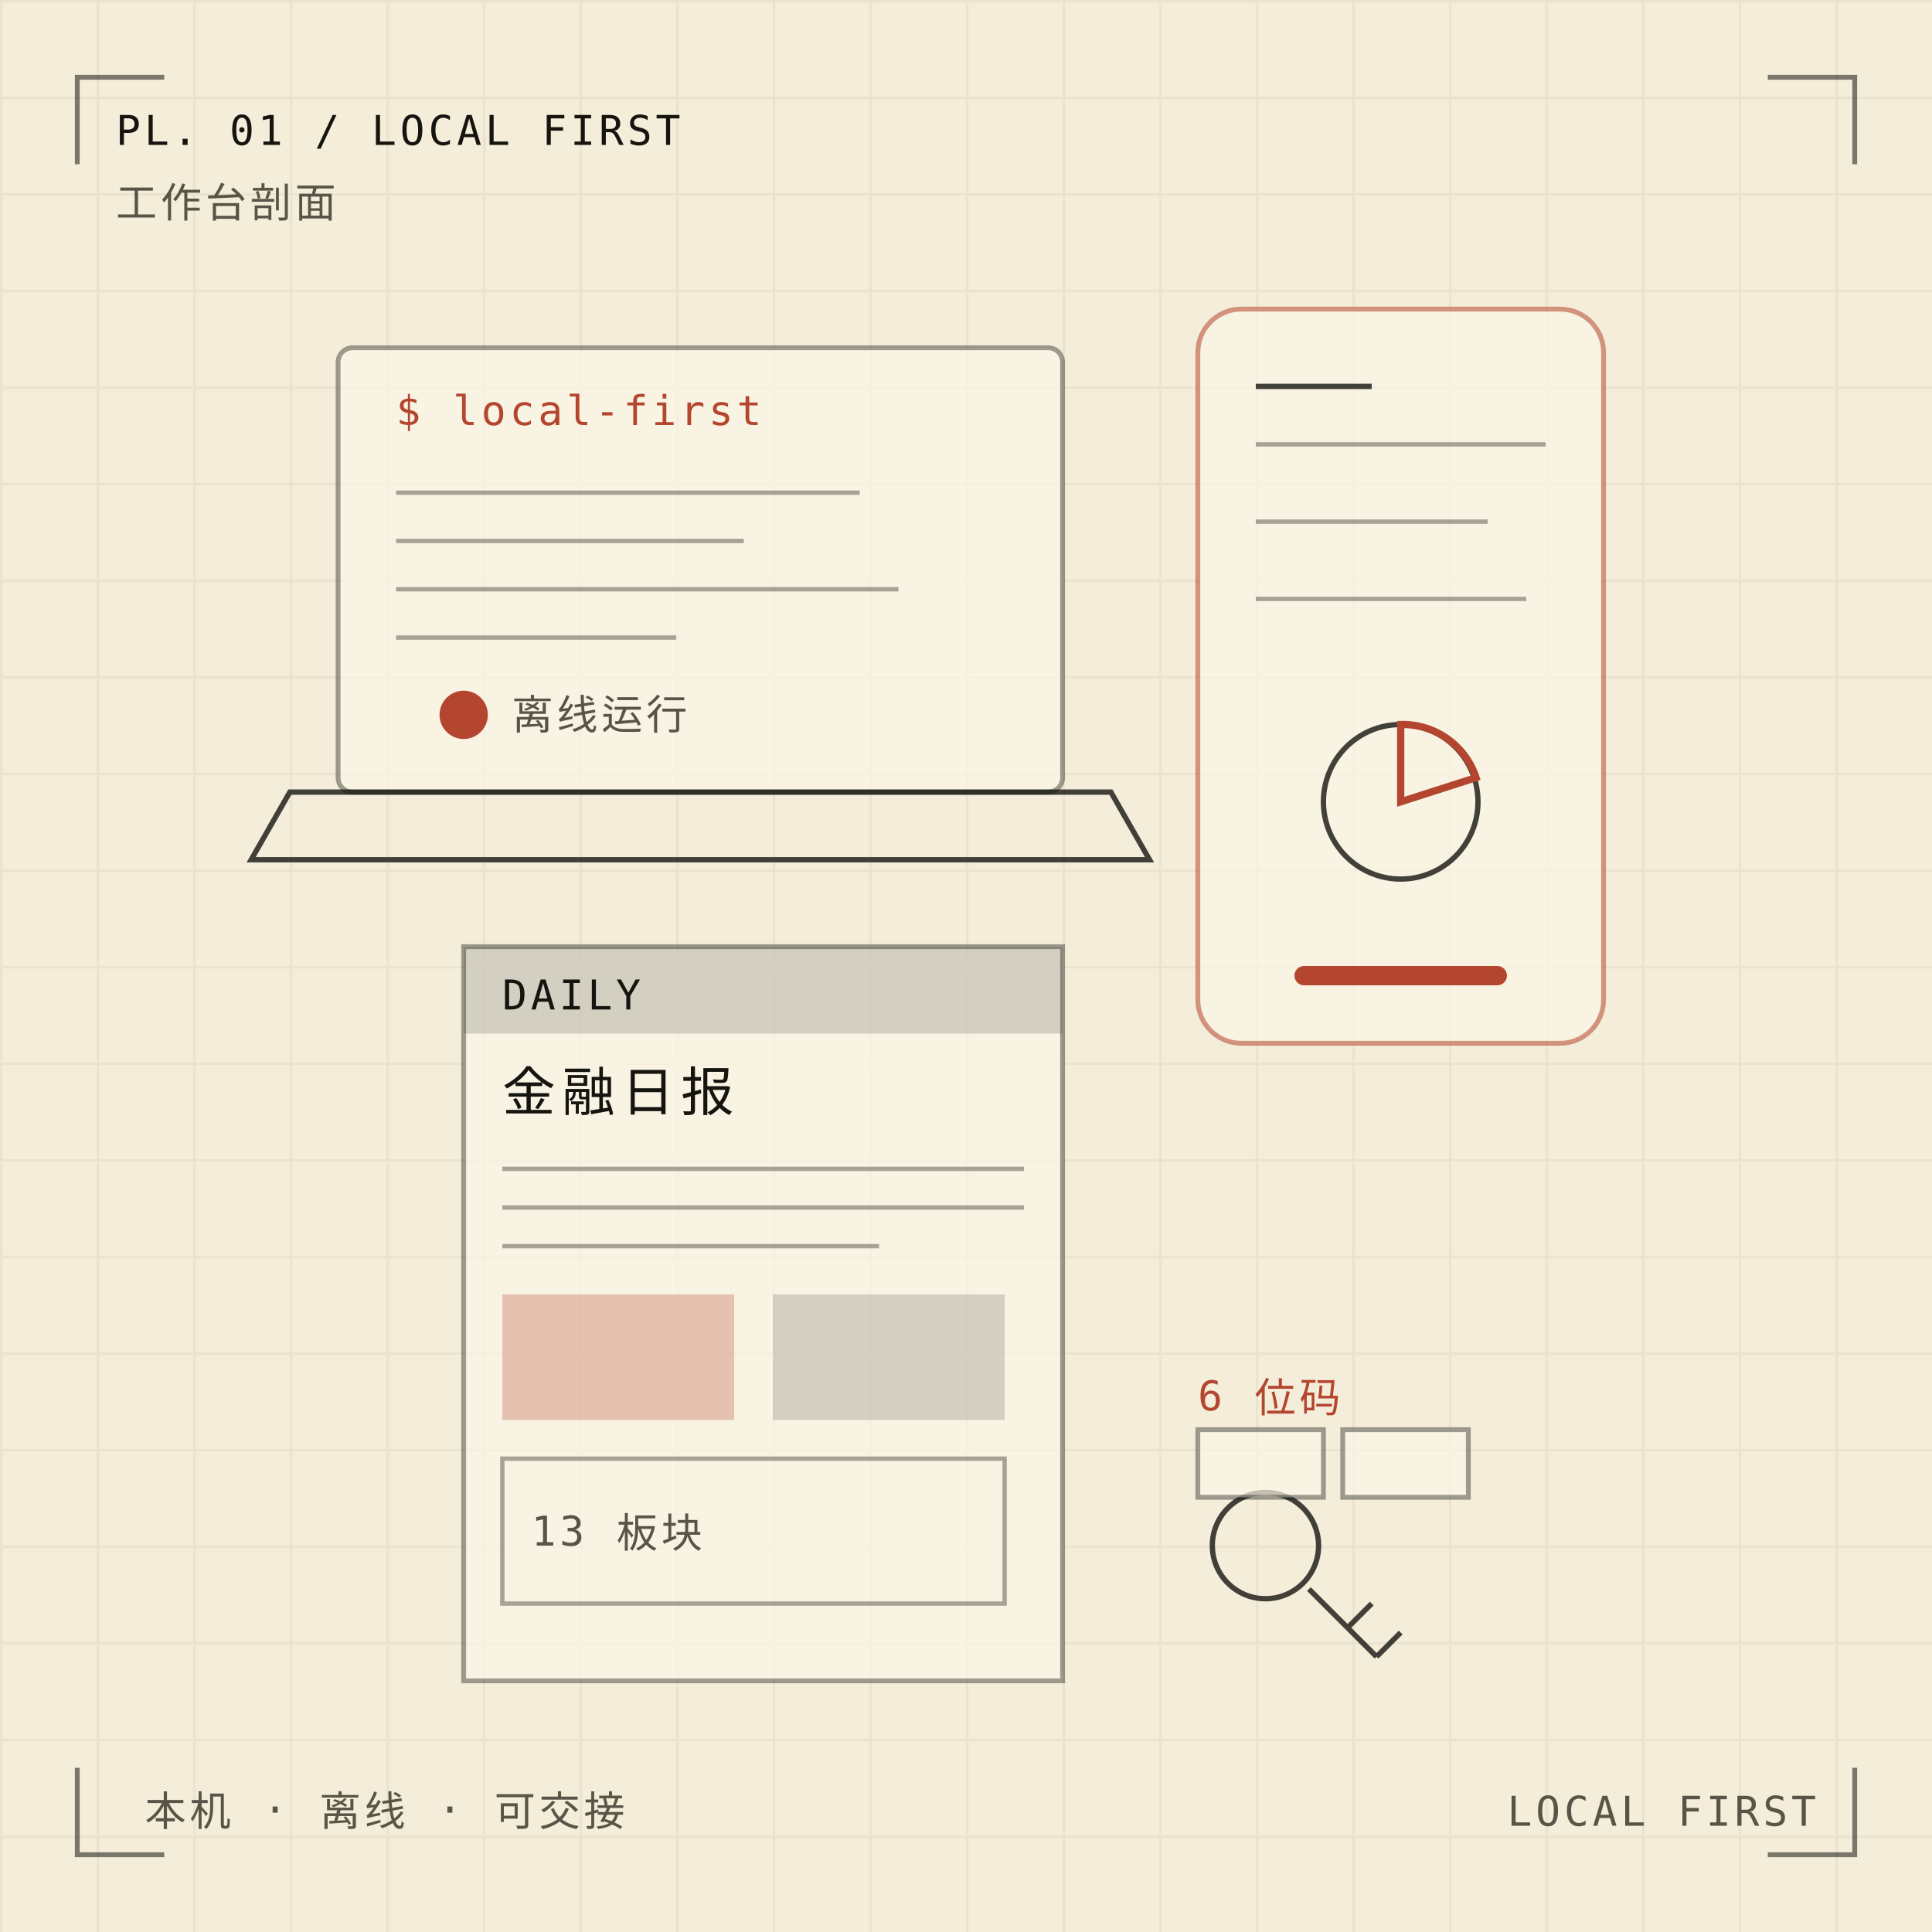
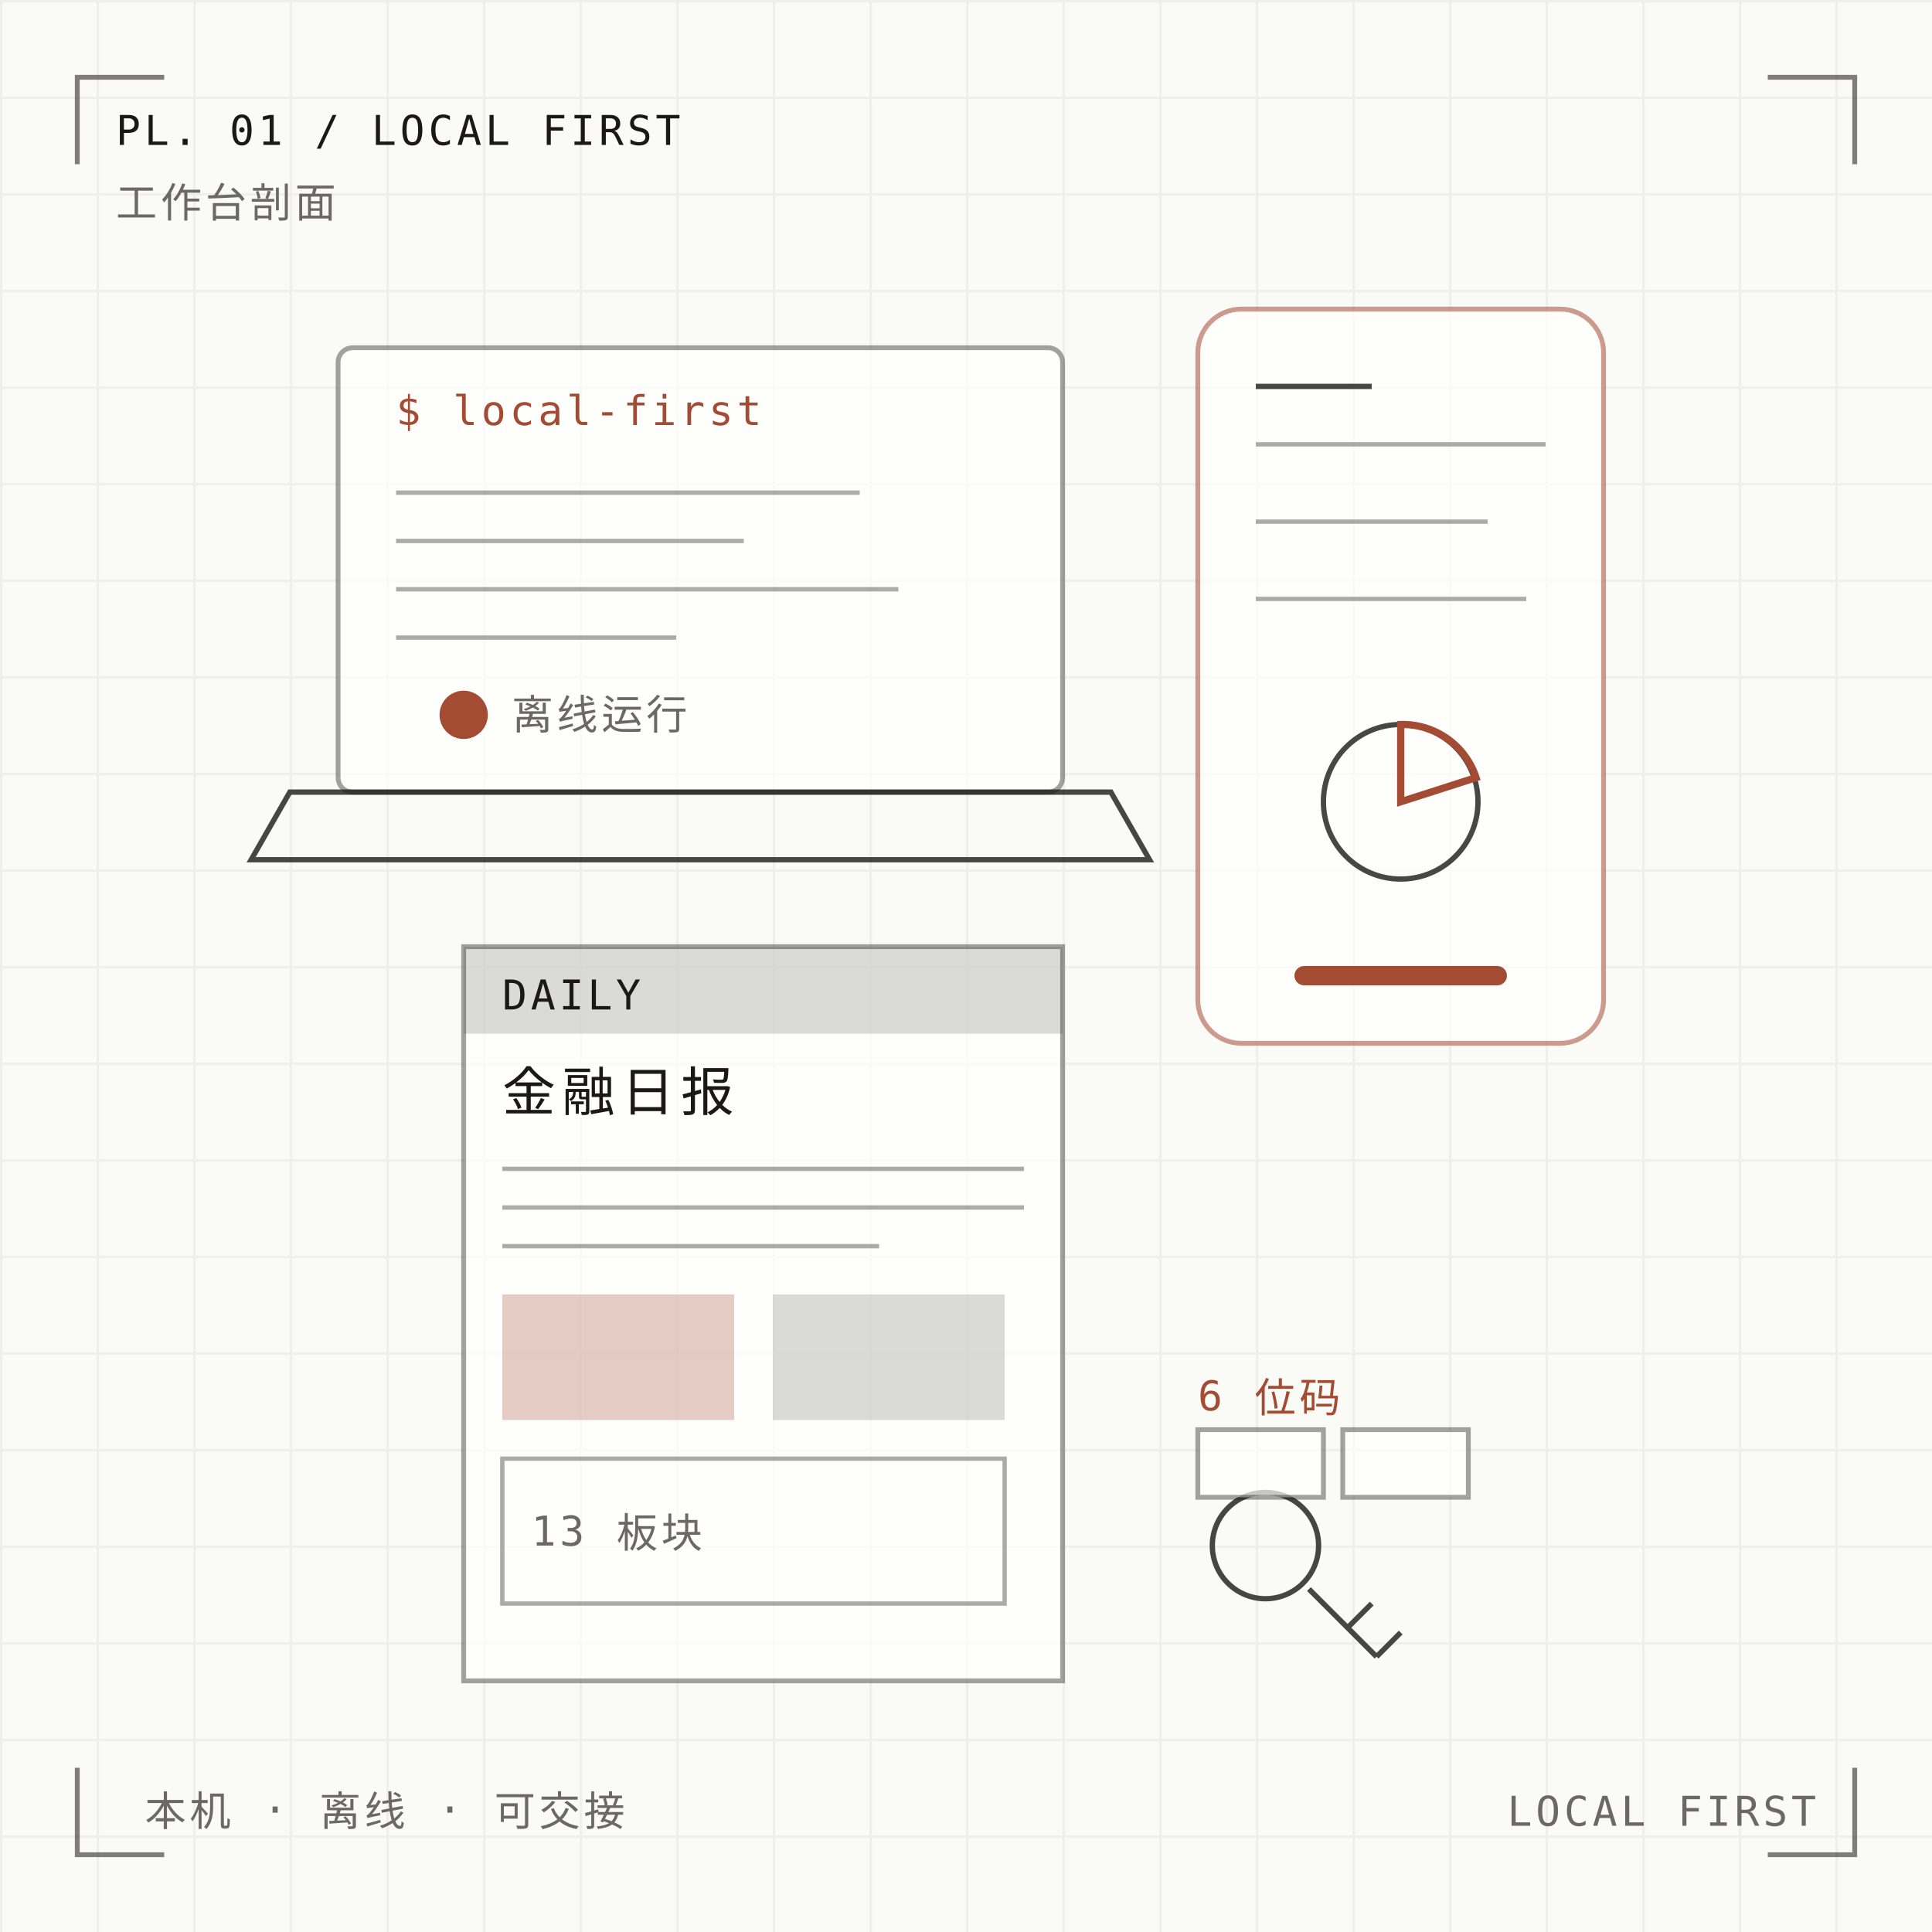
<svg xmlns="http://www.w3.org/2000/svg" viewBox="0 0 400 400" width="1024" height="1024" role="img" aria-label="工作台剖面图纸：笔电出码、手机记账、竖长日报、钥匙，本机离线可交接">
  <defs>
    <pattern id="g" width="20" height="20" patternUnits="userSpaceOnUse">
      <path class="grid" d="M20 0H0V20" />
    </pattern>
  </defs>
  <style>
- .paper{fill:#f4edda}
- .grid{stroke:#15140f;stroke-opacity:.05;fill:none}
- .frame{fill:none;stroke:#15140f;stroke-opacity:.55;stroke-width:1}
- .ln{fill:none;stroke:#15140f;stroke-opacity:.8;stroke-width:1.1}
- .ln-soft{fill:none;stroke:#15140f;stroke-opacity:.36;stroke-width:.9}
- .ln-c{fill:none;stroke:#b4462f;stroke-width:1.5}
+ .paper{fill:#fafaf7}
+ .grid{stroke:#1a1916;stroke-opacity:.05;fill:none}
+ .frame{fill:none;stroke:#1a1916;stroke-opacity:.55;stroke-width:1}
+ .ln{fill:none;stroke:#1a1916;stroke-opacity:.8;stroke-width:1.1}
+ .ln-soft{fill:none;stroke:#1a1916;stroke-opacity:.36;stroke-width:.9}
+ .ln-c{fill:none;stroke:#a34c33;stroke-width:1.5}
.dash{stroke-dasharray:3 5}
- .fill-i{fill:#15140f}
- .fill-i-soft{fill:#15140f;fill-opacity:.5}
- .fill-c{fill:#b4462f}
- .fill-c-soft{fill:#b4462f;fill-opacity:.12}
- .tx-i{fill:#15140f}
- .tx-m{fill:#5a5448}
- .tx-c{fill:#b4462f}
+ .fill-i{fill:#1a1916}
+ .fill-i-soft{fill:#1a1916;fill-opacity:.5}
+ .fill-c{fill:#a34c33}
+ .fill-c-soft{fill:#a34c33;fill-opacity:.12}
+ .tx-i{fill:#1a1916}
+ .tx-m{fill:#6b6964}
+ .tx-c{fill:#a34c33}
.mono{font-family:ui-monospace,Menlo,Consolas,monospace;font-size:8.5px;letter-spacing:.09em}
.mono-l{font-family:ui-monospace,Menlo,Consolas,monospace;font-size:11px;letter-spacing:.12em}
.serif{font-family:Georgia,'Songti SC','SimSun',serif}
- .card{fill:#faf5e6;fill-opacity:.7;stroke:#15140f;stroke-opacity:.4;stroke-width:1}
- .card-c{fill:#faf5e6;fill-opacity:.7;stroke:#b4462f;stroke-opacity:.55;stroke-width:1}
- .bar{fill:#15140f;fill-opacity:.16}
- .bar-c{fill:#b4462f;fill-opacity:.28}
- .chip{fill:#15140f;fill-opacity:.85}
- .chip-tx{fill:#f4edda}
+ .card{fill:#ffffff;fill-opacity:.7;stroke:#1a1916;stroke-opacity:.4;stroke-width:1}
+ .card-c{fill:#ffffff;fill-opacity:.7;stroke:#a34c33;stroke-opacity:.55;stroke-width:1}
+ .bar{fill:#1a1916;fill-opacity:.16}
+ .bar-c{fill:#a34c33;fill-opacity:.28}
+ .chip{fill:#1a1916;fill-opacity:.85}
+ .chip-tx{fill:#fafaf7}
@media (prefers-reduced-motion: no-preference){
.anim-fade{animation:afade .8s ease both}
.d1{animation-delay:.14s}
.d2{animation-delay:.28s}
.d3{animation-delay:.42s}
.d4{animation-delay:.56s}
}
@keyframes afade{from{opacity:0}to{opacity:1}}
</style>
  <rect width="400" height="400" class="paper" />
  <rect width="400" height="400" fill="url(#g)" />
  <g class="frame">
    <path d="M16 34V16H34" />
    <path d="M366 16H384V34" />
    <path d="M16 366V384H34" />
    <path d="M366 384H384V366" />
  </g>
  <text x="24" y="30" class="mono tx-i">PL. 01 / LOCAL FIRST</text>
  <text x="24" y="45" class="mono tx-m">工作台剖面</text>
  <rect x="70" y="72" width="150" height="92" rx="3" class="card" />
  <path class="ln" d="M60 164h170l8 14H52z" />
  <text x="82" y="88" class="mono tx-c">$ local-first</text>
  <path class="ln-soft" d="M82 102h96M82 112h72M82 122h104M82 132h58" />
  <circle cx="96" cy="148" r="5" class="fill-c" />
  <text x="106" y="151" class="mono tx-m">离线运行</text>
  <rect x="248" y="64" width="84" height="152" rx="9" class="card-c" />
  <path class="ln-soft" d="M260 92h60M260 108h48M260 124h56" />
  <path class="ln" d="M260 80h24" />
  <circle cx="290" cy="166" r="16" class="ln" />
  <path class="ln-c" d="M290 166V150A16 16 0 0 1 305.6 161z" />
  <rect x="268" y="200" width="44" height="4" rx="2" class="fill-c" />
  <rect x="96" y="196" width="124" height="152" class="card" />
  <path class="bar" d="M96 196h124v18H96z" />
  <text x="104" y="209" class="mono tx-i">DAILY</text>
  <text x="104" y="230" class="mono-l tx-i">金融日报</text>
  <path class="ln-soft" d="M104 242h108M104 250h108M104 258h78" />
  <rect x="104" y="268" width="48" height="26" class="bar-c" />
  <rect x="160" y="268" width="48" height="26" class="bar" />
  <rect x="104" y="302" width="104" height="30" class="ln-soft" fill="none" />
  <text x="110" y="320" class="mono tx-m">13 板块</text>
  <g class="ln">
    <circle cx="262" cy="320" r="11" />
    <path d="M271 329l14 14M279 337l5-5M285 343l5-5" />
  </g>
  <text x="248" y="292" class="mono tx-c">6 位码</text>
  <rect x="248" y="296" width="26" height="14" class="card" />
  <rect x="278" y="296" width="26" height="14" class="card" />
  <text x="30" y="378" class="mono tx-m">本机 · 离线 · 可交接</text>
  <text x="376" y="378" class="mono tx-m" text-anchor="end">LOCAL FIRST</text>
</svg>
